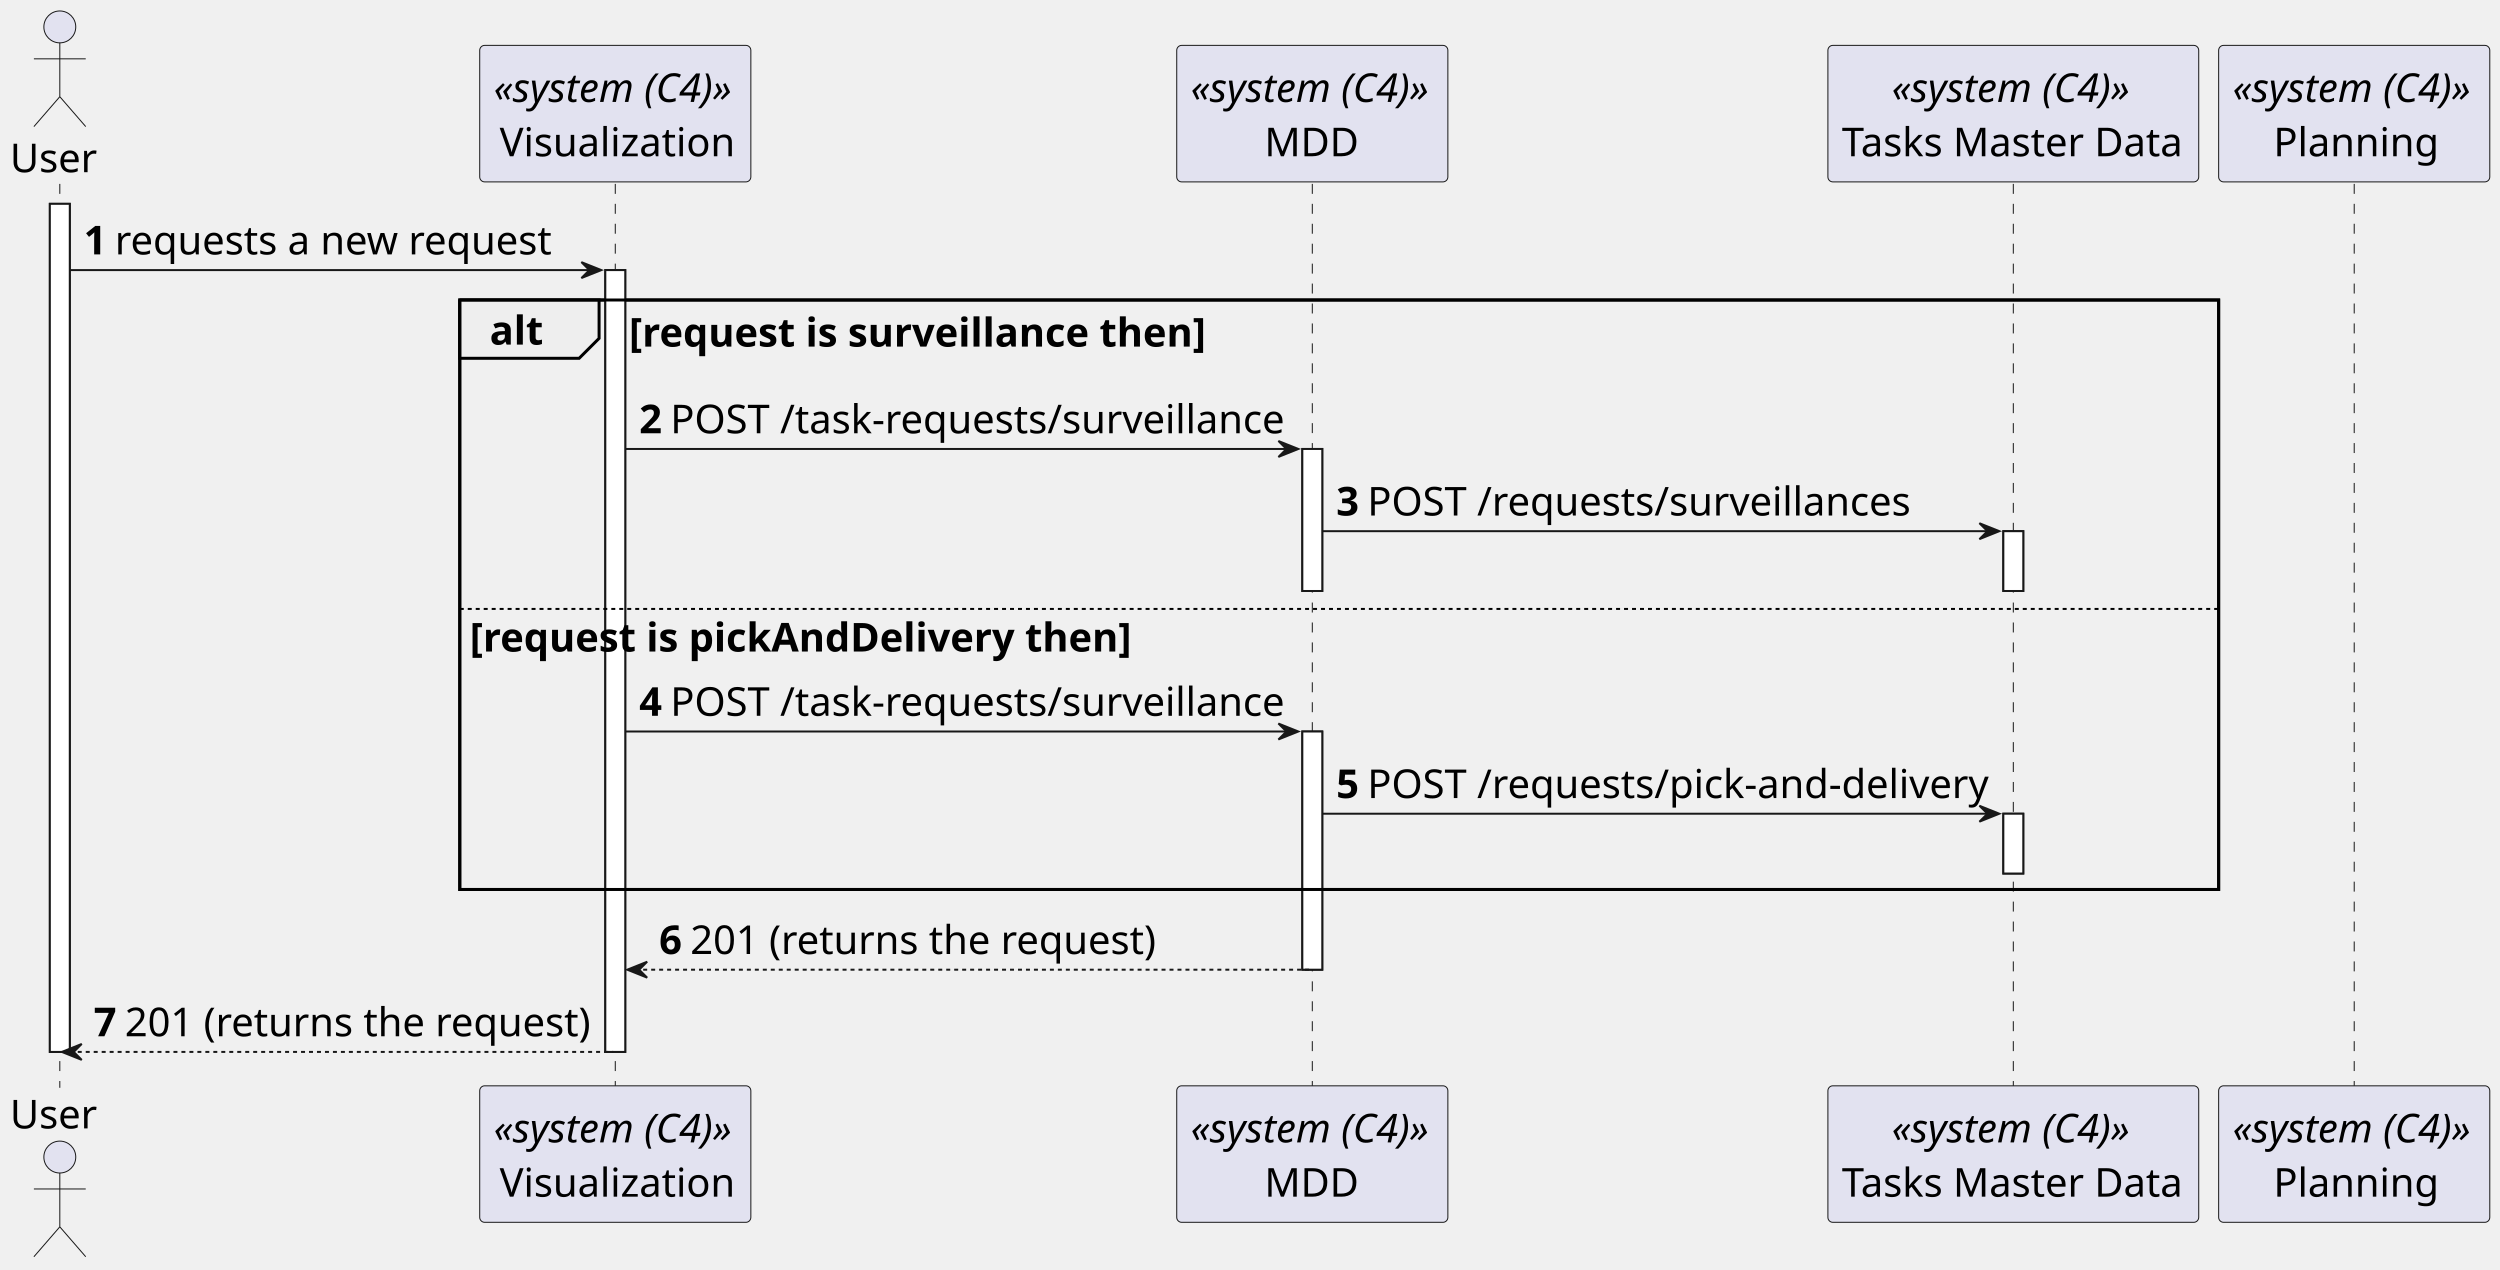
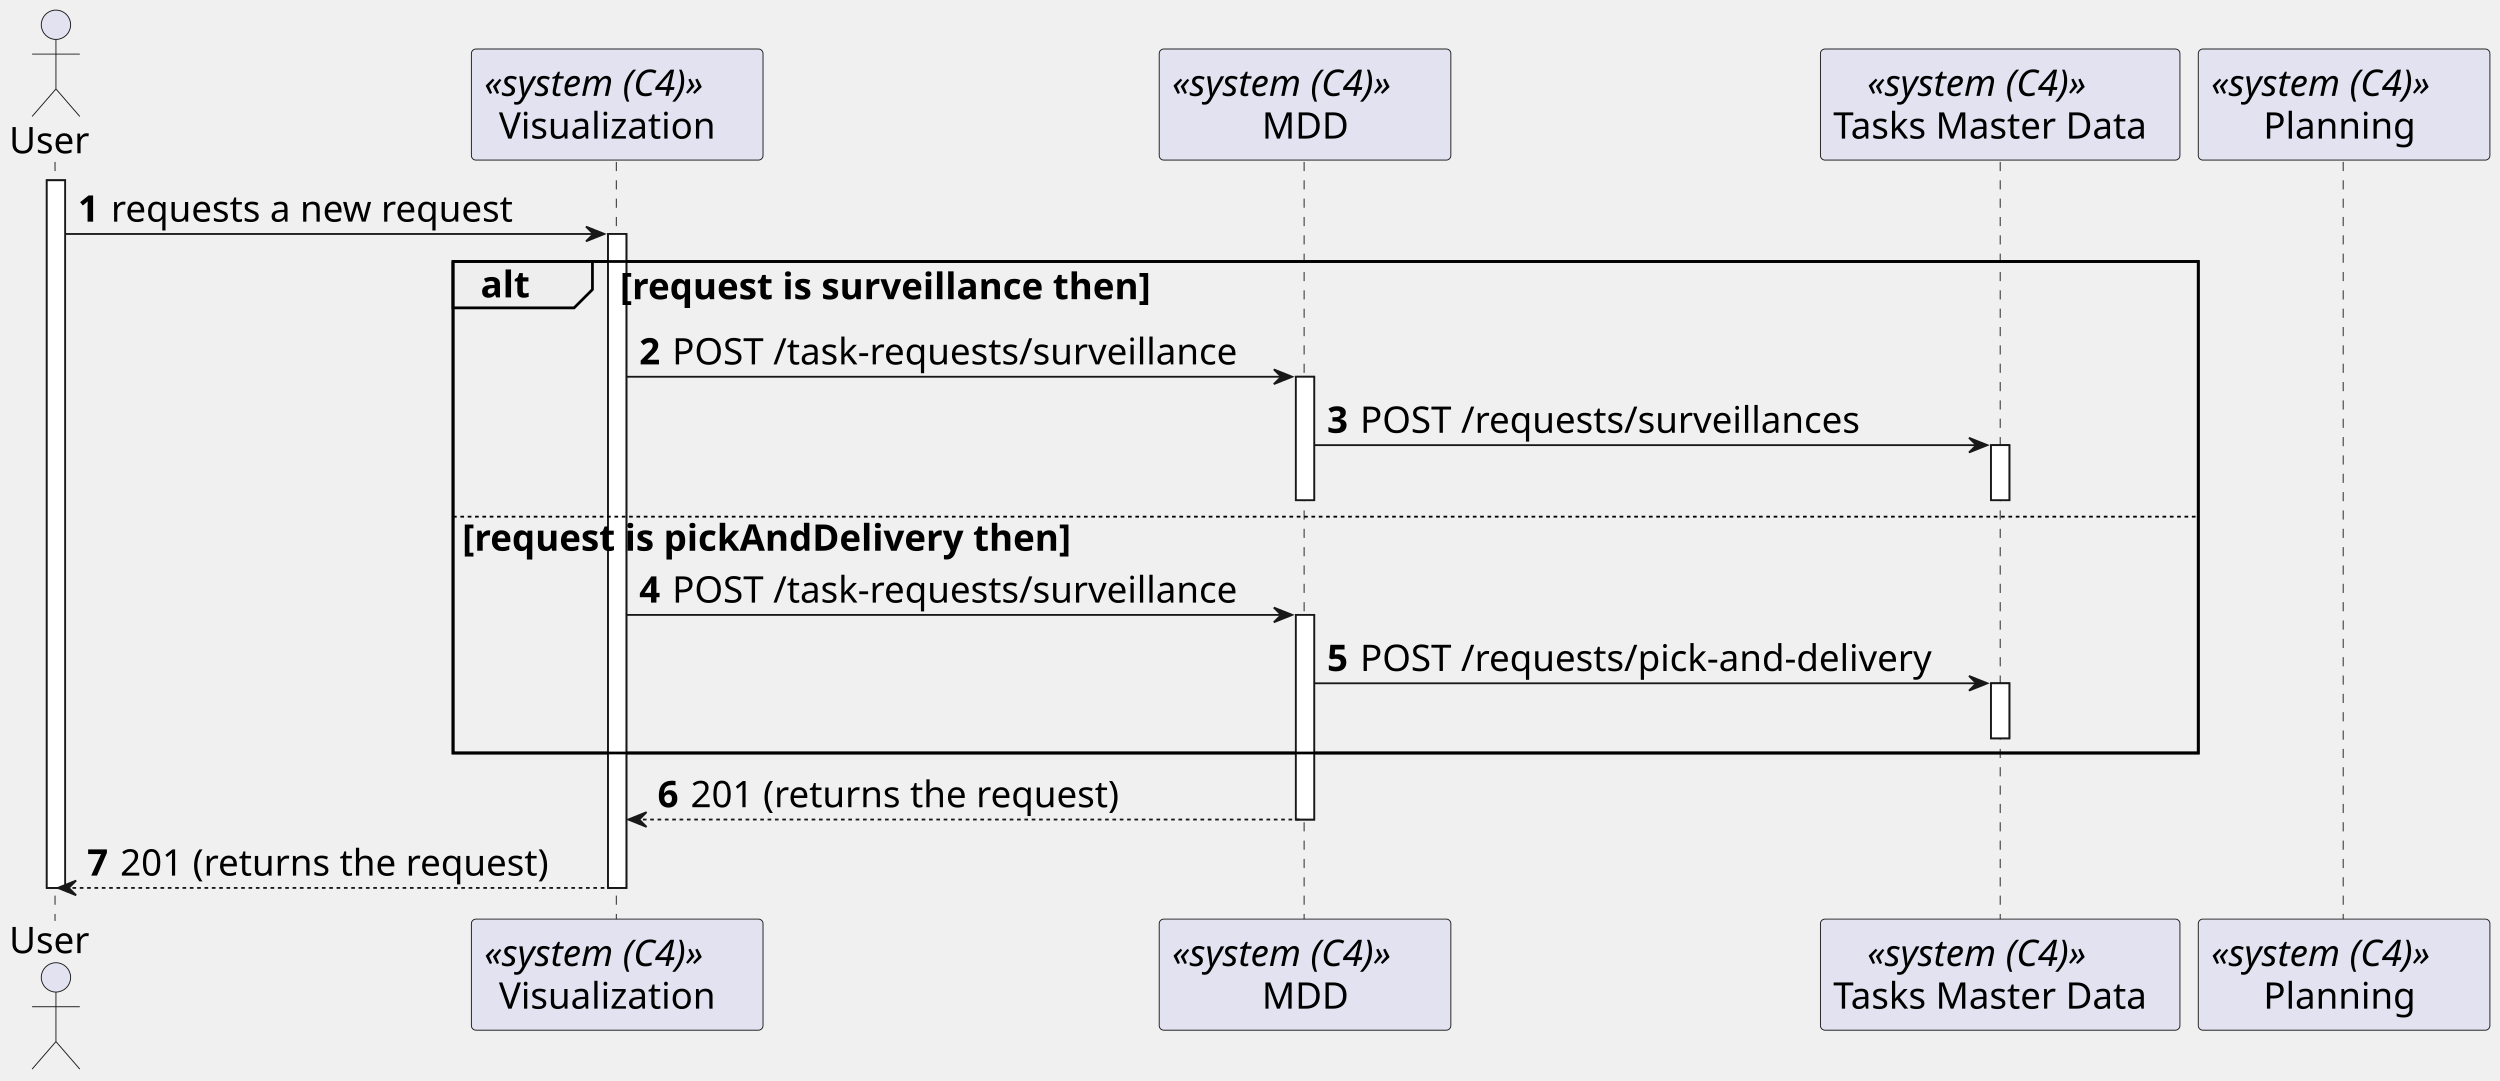
- <svg xmlns="http://www.w3.org/2000/svg" contentStyleType="text/css" height="637px" preserveAspectRatio="none" style="width:1254px;height:637px;background:#FFFFFF;" version="1.1" viewBox="0 0 1254 637" width="1254px" zoomAndPan="magnify">
+ <svg xmlns="http://www.w3.org/2000/svg" contentStyleType="text/css" height="589px" preserveAspectRatio="none" style="width:1363px;height:589px;background:#FFFFFF;" version="1.1" viewBox="0 0 1363 589" width="1363px" zoomAndPan="magnify">
  <defs />
  <g>
-     <rect fill="#FFFFFF" height="425.4" style="stroke:#181818;stroke-width:1.0;" width="10" x="25" y="102.24" />
-     <rect fill="#FFFFFF" height="392.16" style="stroke:#181818;stroke-width:1.0;" width="10" x="303.625" y="135.48" />
-     <rect fill="#FFFFFF" height="71.24" style="stroke:#181818;stroke-width:1.0;" width="10" x="653.25" y="225.2" />
-     <rect fill="#FFFFFF" height="119.48" style="stroke:#181818;stroke-width:1.0;" width="10" x="653.25" y="366.92" />
-     <rect fill="#FFFFFF" height="30" style="stroke:#181818;stroke-width:1.0;" width="10" x="1004.875" y="266.44" />
-     <rect fill="#FFFFFF" height="30" style="stroke:#181818;stroke-width:1.0;" width="10" x="1004.875" y="408.16" />
-     <rect fill="none" height="295.68" style="stroke:#000000;stroke-width:1.5;" width="882.25" x="230.625" y="150.48" />
-     <line style="stroke:#181818;stroke-width:0.5;stroke-dasharray:5.0,5.0;" x1="30" x2="30" y1="92.24" y2="545.64" />
-     <line style="stroke:#181818;stroke-width:0.5;stroke-dasharray:5.0,5.0;" x1="308.625" x2="308.625" y1="92.24" y2="545.64" />
-     <line style="stroke:#181818;stroke-width:0.5;stroke-dasharray:5.0,5.0;" x1="658.25" x2="658.25" y1="92.24" y2="545.64" />
-     <line style="stroke:#181818;stroke-width:0.5;stroke-dasharray:5.0,5.0;" x1="1009.875" x2="1009.875" y1="92.24" y2="545.64" />
-     <line style="stroke:#181818;stroke-width:0.5;stroke-dasharray:5.0,5.0;" x1="1180.875" x2="1180.875" y1="92.24" y2="545.64" />
-     <text fill="#000000" font-family="sans-serif" font-size="20" lengthAdjust="spacing" textLength="44" x="5" y="86.38">User</text>
-     <ellipse cx="30" cy="13.5" fill="#E2E2F0" rx="8" ry="8" style="stroke:#181818;stroke-width:0.5;" />
-     <path d="M30,21.5 L30,48.5 M17,29.5 L43,29.5 M30,48.5 L17,63.5 M30,48.5 L43,63.5 " fill="none" style="stroke:#181818;stroke-width:0.5;" />
-     <text fill="#000000" font-family="sans-serif" font-size="20" lengthAdjust="spacing" textLength="44" x="5" y="566.02">User</text>
-     <ellipse cx="30" cy="580.38" fill="#E2E2F0" rx="8" ry="8" style="stroke:#181818;stroke-width:0.5;" />
-     <path d="M30,588.38 L30,615.38 M17,596.38 L43,596.38 M30,615.38 L17,630.38 M30,615.38 L43,630.38 " fill="none" style="stroke:#181818;stroke-width:0.5;" />
-     <rect fill="#E2E2F0" height="68.48" rx="2.5" ry="2.5" style="stroke:#181818;stroke-width:0.5;" width="136" x="240.625" y="22.76" />
-     <text fill="#000000" font-family="sans-serif" font-size="20" font-style="italic" lengthAdjust="spacing" textLength="122" x="247.625" y="51.14">«system (C4)»</text>
-     <text fill="#000000" font-family="sans-serif" font-size="20" lengthAdjust="spacing" textLength="116" x="250.625" y="78.38">Visualization</text>
-     <rect fill="#E2E2F0" height="68.48" rx="2.5" ry="2.5" style="stroke:#181818;stroke-width:0.5;" width="136" x="240.625" y="544.64" />
-     <text fill="#000000" font-family="sans-serif" font-size="20" font-style="italic" lengthAdjust="spacing" textLength="122" x="247.625" y="573.02">«system (C4)»</text>
-     <text fill="#000000" font-family="sans-serif" font-size="20" lengthAdjust="spacing" textLength="116" x="250.625" y="600.26">Visualization</text>
-     <rect fill="#E2E2F0" height="68.48" rx="2.5" ry="2.5" style="stroke:#181818;stroke-width:0.5;" width="136" x="590.25" y="22.76" />
-     <text fill="#000000" font-family="sans-serif" font-size="20" font-style="italic" lengthAdjust="spacing" textLength="122" x="597.25" y="51.14">«system (C4)»</text>
-     <text fill="#000000" font-family="sans-serif" font-size="20" lengthAdjust="spacing" textLength="48" x="634.25" y="78.38">MDD</text>
-     <rect fill="#E2E2F0" height="68.48" rx="2.5" ry="2.5" style="stroke:#181818;stroke-width:0.5;" width="136" x="590.25" y="544.64" />
-     <text fill="#000000" font-family="sans-serif" font-size="20" font-style="italic" lengthAdjust="spacing" textLength="122" x="597.25" y="573.02">«system (C4)»</text>
-     <text fill="#000000" font-family="sans-serif" font-size="20" lengthAdjust="spacing" textLength="48" x="634.25" y="600.26">MDD</text>
-     <rect fill="#E2E2F0" height="68.48" rx="2.5" ry="2.5" style="stroke:#181818;stroke-width:0.5;" width="186" x="916.875" y="22.76" />
-     <text fill="#000000" font-family="sans-serif" font-size="20" font-style="italic" lengthAdjust="spacing" textLength="122" x="948.875" y="51.14">«system (C4)»</text>
-     <text fill="#000000" font-family="sans-serif" font-size="20" lengthAdjust="spacing" textLength="172" x="923.875" y="78.38">Tasks Master Data</text>
-     <rect fill="#E2E2F0" height="68.48" rx="2.5" ry="2.5" style="stroke:#181818;stroke-width:0.5;" width="186" x="916.875" y="544.64" />
-     <text fill="#000000" font-family="sans-serif" font-size="20" font-style="italic" lengthAdjust="spacing" textLength="122" x="948.875" y="573.02">«system (C4)»</text>
-     <text fill="#000000" font-family="sans-serif" font-size="20" lengthAdjust="spacing" textLength="172" x="923.875" y="600.26">Tasks Master Data</text>
-     <rect fill="#E2E2F0" height="68.48" rx="2.5" ry="2.5" style="stroke:#181818;stroke-width:0.5;" width="136" x="1112.875" y="22.76" />
-     <text fill="#000000" font-family="sans-serif" font-size="20" font-style="italic" lengthAdjust="spacing" textLength="122" x="1119.875" y="51.14">«system (C4)»</text>
-     <text fill="#000000" font-family="sans-serif" font-size="20" lengthAdjust="spacing" textLength="81" x="1140.375" y="78.38">Planning</text>
-     <rect fill="#E2E2F0" height="68.48" rx="2.5" ry="2.5" style="stroke:#181818;stroke-width:0.5;" width="136" x="1112.875" y="544.64" />
-     <text fill="#000000" font-family="sans-serif" font-size="20" font-style="italic" lengthAdjust="spacing" textLength="122" x="1119.875" y="573.02">«system (C4)»</text>
-     <text fill="#000000" font-family="sans-serif" font-size="20" lengthAdjust="spacing" textLength="81" x="1140.375" y="600.26">Planning</text>
-     <rect fill="#FFFFFF" height="425.4" style="stroke:#181818;stroke-width:1.0;" width="10" x="25" y="102.24" />
-     <rect fill="#FFFFFF" height="392.16" style="stroke:#181818;stroke-width:1.0;" width="10" x="303.625" y="135.48" />
-     <rect fill="#FFFFFF" height="71.24" style="stroke:#181818;stroke-width:1.0;" width="10" x="653.25" y="225.2" />
-     <rect fill="#FFFFFF" height="119.48" style="stroke:#181818;stroke-width:1.0;" width="10" x="653.25" y="366.92" />
-     <rect fill="#FFFFFF" height="30" style="stroke:#181818;stroke-width:1.0;" width="10" x="1004.875" y="266.44" />
-     <rect fill="#FFFFFF" height="30" style="stroke:#181818;stroke-width:1.0;" width="10" x="1004.875" y="408.16" />
-     <polygon fill="#181818" points="291.625,131.48,301.625,135.48,291.625,139.48,295.625,135.48" style="stroke:#181818;stroke-width:1.0;" />
-     <line style="stroke:#181818;stroke-width:1.0;" x1="35" x2="297.625" y1="135.48" y2="135.48" />
-     <text fill="#000000" font-family="sans-serif" font-size="20" font-weight="bold" lengthAdjust="spacing" textLength="11.625" x="42" y="127.62">1</text>
-     <text fill="#000000" font-family="sans-serif" font-size="20" lengthAdjust="spacing" textLength="217" x="57.625" y="127.62">requests a new request</text>
-     <path d="M230.625,150.48 L300.5,150.48 L300.5,169.72 L290.5,179.72 L230.625,179.72 L230.625,150.48 " fill="#EEEEEE" style="stroke:#000000;stroke-width:1.5;" />
-     <rect fill="none" height="295.68" style="stroke:#000000;stroke-width:1.5;" width="882.25" x="230.625" y="150.48" />
-     <text fill="#000000" font-family="sans-serif" font-size="20" font-weight="bold" lengthAdjust="spacing" textLength="24.875" x="245.625" y="172.86">alt</text>
-     <text fill="#000000" font-family="sans-serif" font-size="20" font-weight="bold" lengthAdjust="spacing" textLength="283.875" x="315.5" y="173.86">[request is surveillance then]</text>
-     <polygon fill="#181818" points="641.25,221.2,651.25,225.2,641.25,229.2,645.25,225.2" style="stroke:#181818;stroke-width:1.0;" />
-     <line style="stroke:#181818;stroke-width:1.0;" x1="313.625" x2="647.25" y1="225.2" y2="225.2" />
-     <text fill="#000000" font-family="sans-serif" font-size="20" font-weight="bold" lengthAdjust="spacing" textLength="11.625" x="320.625" y="217.34">2</text>
-     <text fill="#000000" font-family="sans-serif" font-size="20" lengthAdjust="spacing" textLength="305" x="336.25" y="217.34">POST /task-requests/surveillance</text>
-     <polygon fill="#181818" points="992.875,262.44,1002.875,266.44,992.875,270.44,996.875,266.44" style="stroke:#181818;stroke-width:1.0;" />
-     <line style="stroke:#181818;stroke-width:1.0;" x1="663.25" x2="998.875" y1="266.44" y2="266.44" />
-     <text fill="#000000" font-family="sans-serif" font-size="20" font-weight="bold" lengthAdjust="spacing" textLength="11.625" x="670.25" y="258.58">3</text>
-     <text fill="#000000" font-family="sans-serif" font-size="20" lengthAdjust="spacing" textLength="270" x="685.875" y="258.58">POST /requests/surveillances</text>
-     <line style="stroke:#000000;stroke-width:1.0;stroke-dasharray:2.0,2.0;" x1="230.625" x2="1112.875" y1="305.44" y2="305.44" />
-     <text fill="#000000" font-family="sans-serif" font-size="20" font-weight="bold" lengthAdjust="spacing" textLength="325.75" x="235.625" y="326.82">[request is pickAndDelivery then]</text>
-     <polygon fill="#181818" points="641.25,362.92,651.25,366.92,641.25,370.92,645.25,366.92" style="stroke:#181818;stroke-width:1.0;" />
-     <line style="stroke:#181818;stroke-width:1.0;" x1="313.625" x2="647.25" y1="366.92" y2="366.92" />
-     <text fill="#000000" font-family="sans-serif" font-size="20" font-weight="bold" lengthAdjust="spacing" textLength="11.625" x="320.625" y="359.06">4</text>
-     <text fill="#000000" font-family="sans-serif" font-size="20" lengthAdjust="spacing" textLength="305" x="336.25" y="359.06">POST /task-requests/surveillance</text>
-     <polygon fill="#181818" points="992.875,404.16,1002.875,408.16,992.875,412.16,996.875,408.16" style="stroke:#181818;stroke-width:1.0;" />
-     <line style="stroke:#181818;stroke-width:1.0;" x1="663.25" x2="998.875" y1="408.16" y2="408.16" />
-     <text fill="#000000" font-family="sans-serif" font-size="20" font-weight="bold" lengthAdjust="spacing" textLength="11.625" x="670.25" y="400.3">5</text>
-     <text fill="#000000" font-family="sans-serif" font-size="20" lengthAdjust="spacing" textLength="307" x="685.875" y="400.3">POST /requests/pick-and-delivery</text>
-     <polygon fill="#181818" points="324.625,482.4,314.625,486.4,324.625,490.4,320.625,486.4" style="stroke:#181818;stroke-width:1.0;" />
-     <line style="stroke:#181818;stroke-width:1.0;stroke-dasharray:2.0,2.0;" x1="318.625" x2="657.25" y1="486.4" y2="486.4" />
-     <text fill="#000000" font-family="sans-serif" font-size="20" font-weight="bold" lengthAdjust="spacing" textLength="11.625" x="330.625" y="478.54">6</text>
-     <text fill="#000000" font-family="sans-serif" font-size="20" lengthAdjust="spacing" textLength="229" x="346.25" y="478.54">201 (returns the request)</text>
-     <polygon fill="#181818" points="41,523.64,31,527.64,41,531.64,37,527.64" style="stroke:#181818;stroke-width:1.0;" />
-     <line style="stroke:#181818;stroke-width:1.0;stroke-dasharray:2.0,2.0;" x1="35" x2="307.625" y1="527.64" y2="527.64" />
-     <text fill="#000000" font-family="sans-serif" font-size="20" font-weight="bold" lengthAdjust="spacing" textLength="11.625" x="47" y="519.78">7</text>
-     <text fill="#000000" font-family="sans-serif" font-size="20" lengthAdjust="spacing" textLength="229" x="62.625" y="519.78">201 (returns the request)</text>
+     <rect fill="#FFFFFF" height="385.812" style="stroke:#181818;stroke-width:1.0;" width="10" x="25.5" y="98.281" />
+     <rect fill="#FFFFFF" height="356.531" style="stroke:#181818;stroke-width:1.0;" width="10" x="331.5" y="127.562" />
+     <rect fill="#FFFFFF" height="67.281" style="stroke:#181818;stroke-width:1.0;" width="10" x="706.5" y="205.406" />
+     <rect fill="#FFFFFF" height="111.562" style="stroke:#181818;stroke-width:1.0;" width="10" x="706.5" y="335.25" />
+     <rect fill="#FFFFFF" height="30" style="stroke:#181818;stroke-width:1.0;" width="10" x="1085.5" y="242.688" />
+     <rect fill="#FFFFFF" height="30" style="stroke:#181818;stroke-width:1.0;" width="10" x="1085.5" y="372.531" />
+     <rect fill="none" height="267.969" style="stroke:#000000;stroke-width:1.5;" width="951.5" x="247" y="142.562" />
+     <line style="stroke:#181818;stroke-width:0.5;stroke-dasharray:5.0,5.0;" x1="30" x2="30" y1="88.281" y2="502.094" />
+     <line style="stroke:#181818;stroke-width:0.5;stroke-dasharray:5.0,5.0;" x1="336" x2="336" y1="88.281" y2="502.094" />
+     <line style="stroke:#181818;stroke-width:0.5;stroke-dasharray:5.0,5.0;" x1="711" x2="711" y1="88.281" y2="502.094" />
+     <line style="stroke:#181818;stroke-width:0.5;stroke-dasharray:5.0,5.0;" x1="1090.5" x2="1090.5" y1="88.281" y2="502.094" />
+     <line style="stroke:#181818;stroke-width:0.5;stroke-dasharray:5.0,5.0;" x1="1277.5" x2="1277.5" y1="88.281" y2="502.094" />
+     <text fill="#000000" font-family="sans-serif" font-size="20" lengthAdjust="spacing" textLength="45" x="5" y="83.564">User</text>
+     <ellipse cx="30.5" cy="13.5" fill="#E2E2F0" rx="8" ry="8" style="stroke:#181818;stroke-width:0.5;" />
+     <path d="M30.5,21.5 L30.5,48.5 M17.5,29.5 L43.5,29.5 M30.5,48.5 L17.5,63.5 M30.5,48.5 L43.5,63.5 " fill="none" style="stroke:#181818;stroke-width:0.5;" />
+     <text fill="#000000" font-family="sans-serif" font-size="20" lengthAdjust="spacing" textLength="45" x="5" y="519.658">User</text>
+     <ellipse cx="30.5" cy="532.875" fill="#E2E2F0" rx="8" ry="8" style="stroke:#181818;stroke-width:0.5;" />
+     <path d="M30.5,540.875 L30.5,567.875 M17.5,548.875 L43.5,548.875 M30.5,567.875 L17.5,582.875 M30.5,567.875 L43.5,582.875 " fill="none" style="stroke:#181818;stroke-width:0.5;" />
+     <rect fill="#E2E2F0" height="60.562" rx="2.5" ry="2.5" style="stroke:#181818;stroke-width:0.5;" width="159" x="257" y="26.719" />
+     <text fill="#000000" font-family="sans-serif" font-size="20" font-style="italic" lengthAdjust="spacing" textLength="145" x="264" y="52.283">«system (C4)»</text>
+     <text fill="#000000" font-family="sans-serif" font-size="20" lengthAdjust="spacing" textLength="129" x="272" y="75.564">Visualization</text>
+     <rect fill="#E2E2F0" height="60.562" rx="2.5" ry="2.5" style="stroke:#181818;stroke-width:0.5;" width="159" x="257" y="501.094" />
+     <text fill="#000000" font-family="sans-serif" font-size="20" font-style="italic" lengthAdjust="spacing" textLength="145" x="264" y="526.658">«system (C4)»</text>
+     <text fill="#000000" font-family="sans-serif" font-size="20" lengthAdjust="spacing" textLength="129" x="272" y="549.939">Visualization</text>
+     <rect fill="#E2E2F0" height="60.562" rx="2.5" ry="2.5" style="stroke:#181818;stroke-width:0.5;" width="159" x="632" y="26.719" />
+     <text fill="#000000" font-family="sans-serif" font-size="20" font-style="italic" lengthAdjust="spacing" textLength="145" x="639" y="52.283">«system (C4)»</text>
+     <text fill="#000000" font-family="sans-serif" font-size="20" lengthAdjust="spacing" textLength="47" x="688" y="75.564">MDD</text>
+     <rect fill="#E2E2F0" height="60.562" rx="2.5" ry="2.5" style="stroke:#181818;stroke-width:0.5;" width="159" x="632" y="501.094" />
+     <text fill="#000000" font-family="sans-serif" font-size="20" font-style="italic" lengthAdjust="spacing" textLength="145" x="639" y="526.658">«system (C4)»</text>
+     <text fill="#000000" font-family="sans-serif" font-size="20" lengthAdjust="spacing" textLength="47" x="688" y="549.939">MDD</text>
+     <rect fill="#E2E2F0" height="60.562" rx="2.5" ry="2.5" style="stroke:#181818;stroke-width:0.5;" width="196" x="992.5" y="26.719" />
+     <text fill="#000000" font-family="sans-serif" font-size="20" font-style="italic" lengthAdjust="spacing" textLength="145" x="1018" y="52.283">«system (C4)»</text>
+     <text fill="#000000" font-family="sans-serif" font-size="20" lengthAdjust="spacing" textLength="182" x="999.5" y="75.564">Tasks Master Data</text>
+     <rect fill="#E2E2F0" height="60.562" rx="2.5" ry="2.5" style="stroke:#181818;stroke-width:0.5;" width="196" x="992.5" y="501.094" />
+     <text fill="#000000" font-family="sans-serif" font-size="20" font-style="italic" lengthAdjust="spacing" textLength="145" x="1018" y="526.658">«system (C4)»</text>
+     <text fill="#000000" font-family="sans-serif" font-size="20" lengthAdjust="spacing" textLength="182" x="999.5" y="549.939">Tasks Master Data</text>
+     <rect fill="#E2E2F0" height="60.562" rx="2.5" ry="2.5" style="stroke:#181818;stroke-width:0.5;" width="159" x="1198.5" y="26.719" />
+     <text fill="#000000" font-family="sans-serif" font-size="20" font-style="italic" lengthAdjust="spacing" textLength="145" x="1205.5" y="52.283">«system (C4)»</text>
+     <text fill="#000000" font-family="sans-serif" font-size="20" lengthAdjust="spacing" textLength="88" x="1234" y="75.564">Planning</text>
+     <rect fill="#E2E2F0" height="60.562" rx="2.5" ry="2.5" style="stroke:#181818;stroke-width:0.5;" width="159" x="1198.5" y="501.094" />
+     <text fill="#000000" font-family="sans-serif" font-size="20" font-style="italic" lengthAdjust="spacing" textLength="145" x="1205.5" y="526.658">«system (C4)»</text>
+     <text fill="#000000" font-family="sans-serif" font-size="20" lengthAdjust="spacing" textLength="88" x="1234" y="549.939">Planning</text>
+     <rect fill="#FFFFFF" height="385.812" style="stroke:#181818;stroke-width:1.0;" width="10" x="25.5" y="98.281" />
+     <rect fill="#FFFFFF" height="356.531" style="stroke:#181818;stroke-width:1.0;" width="10" x="331.5" y="127.562" />
+     <rect fill="#FFFFFF" height="67.281" style="stroke:#181818;stroke-width:1.0;" width="10" x="706.5" y="205.406" />
+     <rect fill="#FFFFFF" height="111.562" style="stroke:#181818;stroke-width:1.0;" width="10" x="706.5" y="335.25" />
+     <rect fill="#FFFFFF" height="30" style="stroke:#181818;stroke-width:1.0;" width="10" x="1085.5" y="242.688" />
+     <rect fill="#FFFFFF" height="30" style="stroke:#181818;stroke-width:1.0;" width="10" x="1085.5" y="372.531" />
+     <polygon fill="#181818" points="319.5,123.562,329.5,127.562,319.5,131.562,323.5,127.562" style="stroke:#181818;stroke-width:1.0;" />
+     <line style="stroke:#181818;stroke-width:1.0;" x1="35.5" x2="325.5" y1="127.562" y2="127.562" />
+     <text fill="#000000" font-family="sans-serif" font-size="20" font-weight="bold" lengthAdjust="spacing" textLength="14" x="42.5" y="120.846">1</text>
+     <text fill="#000000" font-family="sans-serif" font-size="20" lengthAdjust="spacing" textLength="234" x="60.5" y="120.846">requests a new request</text>
+     <path d="M247,142.562 L323,142.562 L323,157.844 L313,167.844 L247,167.844 L247,142.562 " fill="#EEEEEE" style="stroke:#000000;stroke-width:1.5;" />
+     <rect fill="none" height="267.969" style="stroke:#000000;stroke-width:1.5;" width="951.5" x="247" y="142.562" />
+     <text fill="#000000" font-family="sans-serif" font-size="20" font-weight="bold" lengthAdjust="spacing" textLength="31" x="262" y="162.127">alt</text>
+     <text fill="#000000" font-family="sans-serif" font-size="20" font-weight="bold" lengthAdjust="spacing" textLength="336" x="338" y="163.127">[request is surveillance then]</text>
+     <polygon fill="#181818" points="694.5,201.406,704.5,205.406,694.5,209.406,698.5,205.406" style="stroke:#181818;stroke-width:1.0;" />
+     <line style="stroke:#181818;stroke-width:1.0;" x1="341.5" x2="700.5" y1="205.406" y2="205.406" />
+     <text fill="#000000" font-family="sans-serif" font-size="20" font-weight="bold" lengthAdjust="spacing" textLength="14" x="348.5" y="198.69">2</text>
+     <text fill="#000000" font-family="sans-serif" font-size="20" lengthAdjust="spacing" textLength="328" x="366.5" y="198.69">POST /task-requests/surveillance</text>
+     <polygon fill="#181818" points="1073.5,238.688,1083.5,242.688,1073.5,246.688,1077.5,242.688" style="stroke:#181818;stroke-width:1.0;" />
+     <line style="stroke:#181818;stroke-width:1.0;" x1="716.5" x2="1079.5" y1="242.688" y2="242.688" />
+     <text fill="#000000" font-family="sans-serif" font-size="20" font-weight="bold" lengthAdjust="spacing" textLength="14" x="723.5" y="235.971">3</text>
+     <text fill="#000000" font-family="sans-serif" font-size="20" lengthAdjust="spacing" textLength="289" x="741.5" y="235.971">POST /requests/surveillances</text>
+     <line style="stroke:#000000;stroke-width:1.0;stroke-dasharray:2.0,2.0;" x1="247" x2="1198.5" y1="281.688" y2="281.688" />
+     <text fill="#000000" font-family="sans-serif" font-size="20" font-weight="bold" lengthAdjust="spacing" textLength="382" x="252" y="300.252">[request is pickAndDelivery then]</text>
+     <polygon fill="#181818" points="694.5,331.25,704.5,335.25,694.5,339.25,698.5,335.25" style="stroke:#181818;stroke-width:1.0;" />
+     <line style="stroke:#181818;stroke-width:1.0;" x1="341.5" x2="700.5" y1="335.25" y2="335.25" />
+     <text fill="#000000" font-family="sans-serif" font-size="20" font-weight="bold" lengthAdjust="spacing" textLength="14" x="348.5" y="328.533">4</text>
+     <text fill="#000000" font-family="sans-serif" font-size="20" lengthAdjust="spacing" textLength="328" x="366.5" y="328.533">POST /task-requests/surveillance</text>
+     <polygon fill="#181818" points="1073.5,368.531,1083.5,372.531,1073.5,376.531,1077.5,372.531" style="stroke:#181818;stroke-width:1.0;" />
+     <line style="stroke:#181818;stroke-width:1.0;" x1="716.5" x2="1079.5" y1="372.531" y2="372.531" />
+     <text fill="#000000" font-family="sans-serif" font-size="20" font-weight="bold" lengthAdjust="spacing" textLength="14" x="723.5" y="365.815">5</text>
+     <text fill="#000000" font-family="sans-serif" font-size="20" lengthAdjust="spacing" textLength="332" x="741.5" y="365.815">POST /requests/pick-and-delivery</text>
+     <polygon fill="#181818" points="352.5,442.812,342.5,446.812,352.5,450.812,348.5,446.812" style="stroke:#181818;stroke-width:1.0;" />
+     <line style="stroke:#181818;stroke-width:1.0;stroke-dasharray:2.0,2.0;" x1="346.5" x2="710.5" y1="446.812" y2="446.812" />
+     <text fill="#000000" font-family="sans-serif" font-size="20" font-weight="bold" lengthAdjust="spacing" textLength="14" x="358.5" y="440.096">6</text>
+     <text fill="#000000" font-family="sans-serif" font-size="20" lengthAdjust="spacing" textLength="254" x="376.5" y="440.096">201 (returns the request)</text>
+     <polygon fill="#181818" points="41.5,480.094,31.5,484.094,41.5,488.094,37.5,484.094" style="stroke:#181818;stroke-width:1.0;" />
+     <line style="stroke:#181818;stroke-width:1.0;stroke-dasharray:2.0,2.0;" x1="35.5" x2="335.5" y1="484.094" y2="484.094" />
+     <text fill="#000000" font-family="sans-serif" font-size="20" font-weight="bold" lengthAdjust="spacing" textLength="14" x="47.5" y="477.377">7</text>
+     <text fill="#000000" font-family="sans-serif" font-size="20" lengthAdjust="spacing" textLength="254" x="65.5" y="477.377">201 (returns the request)</text>
  </g>
</svg>
